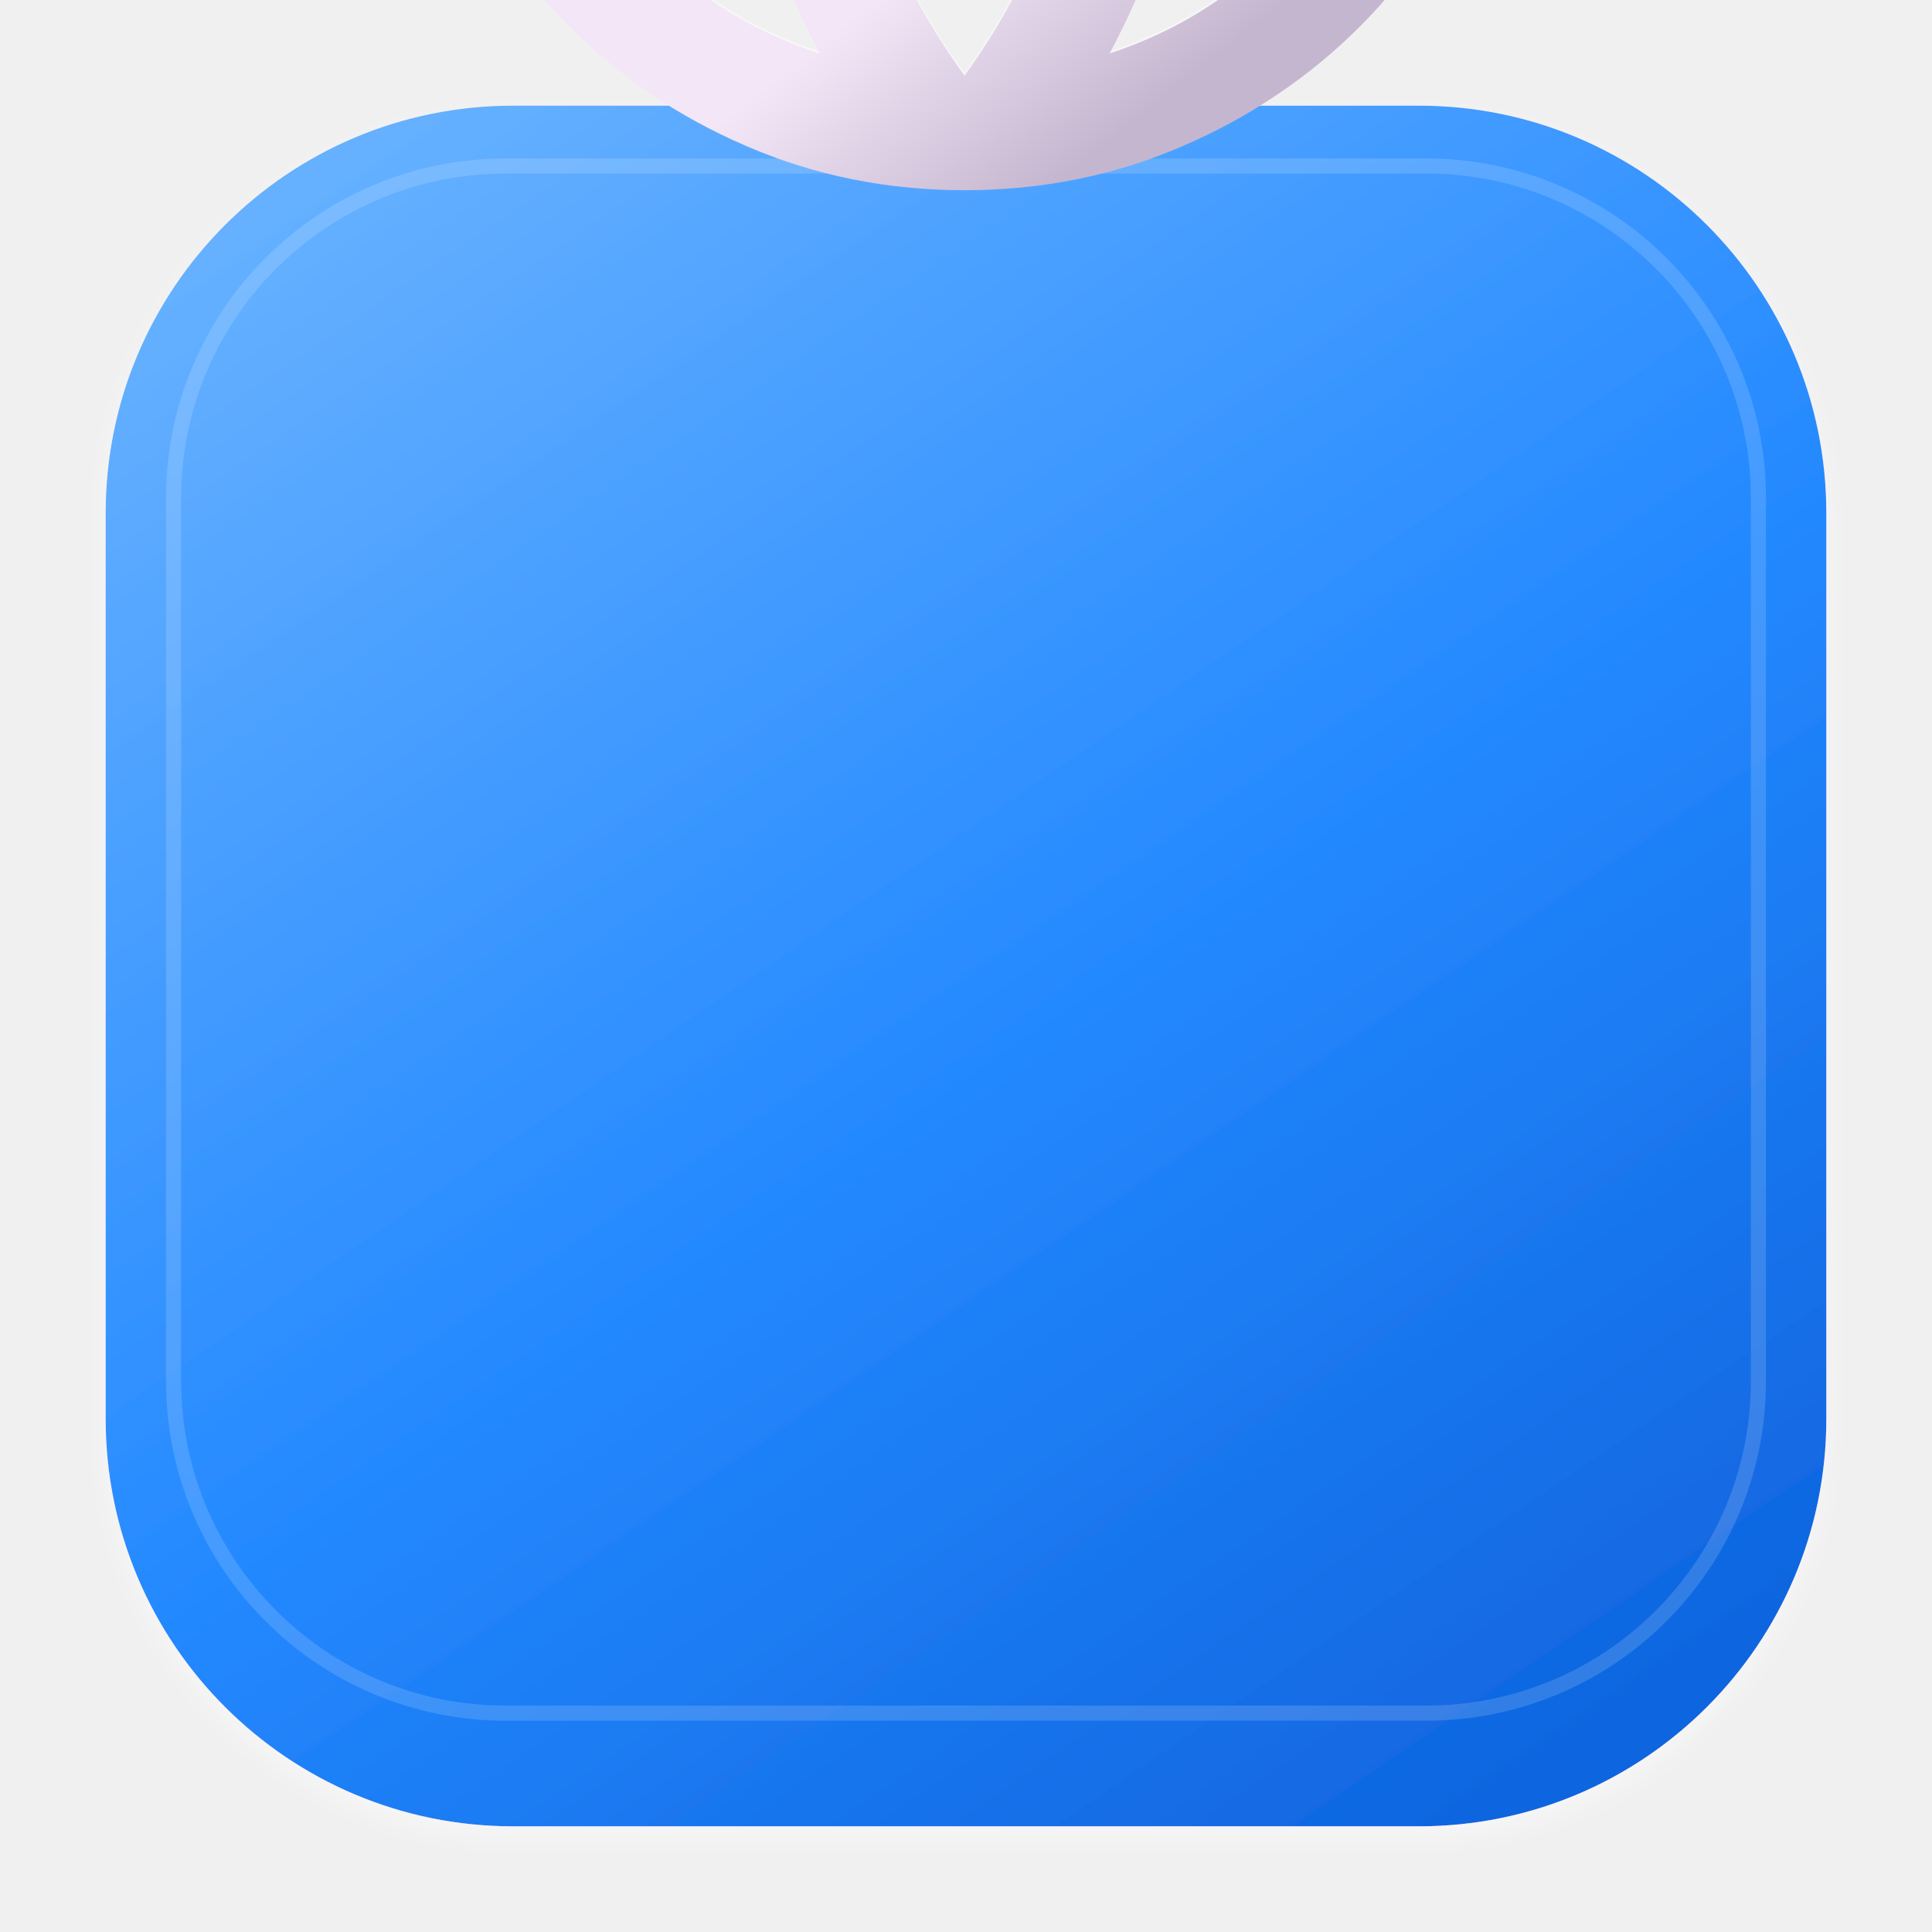
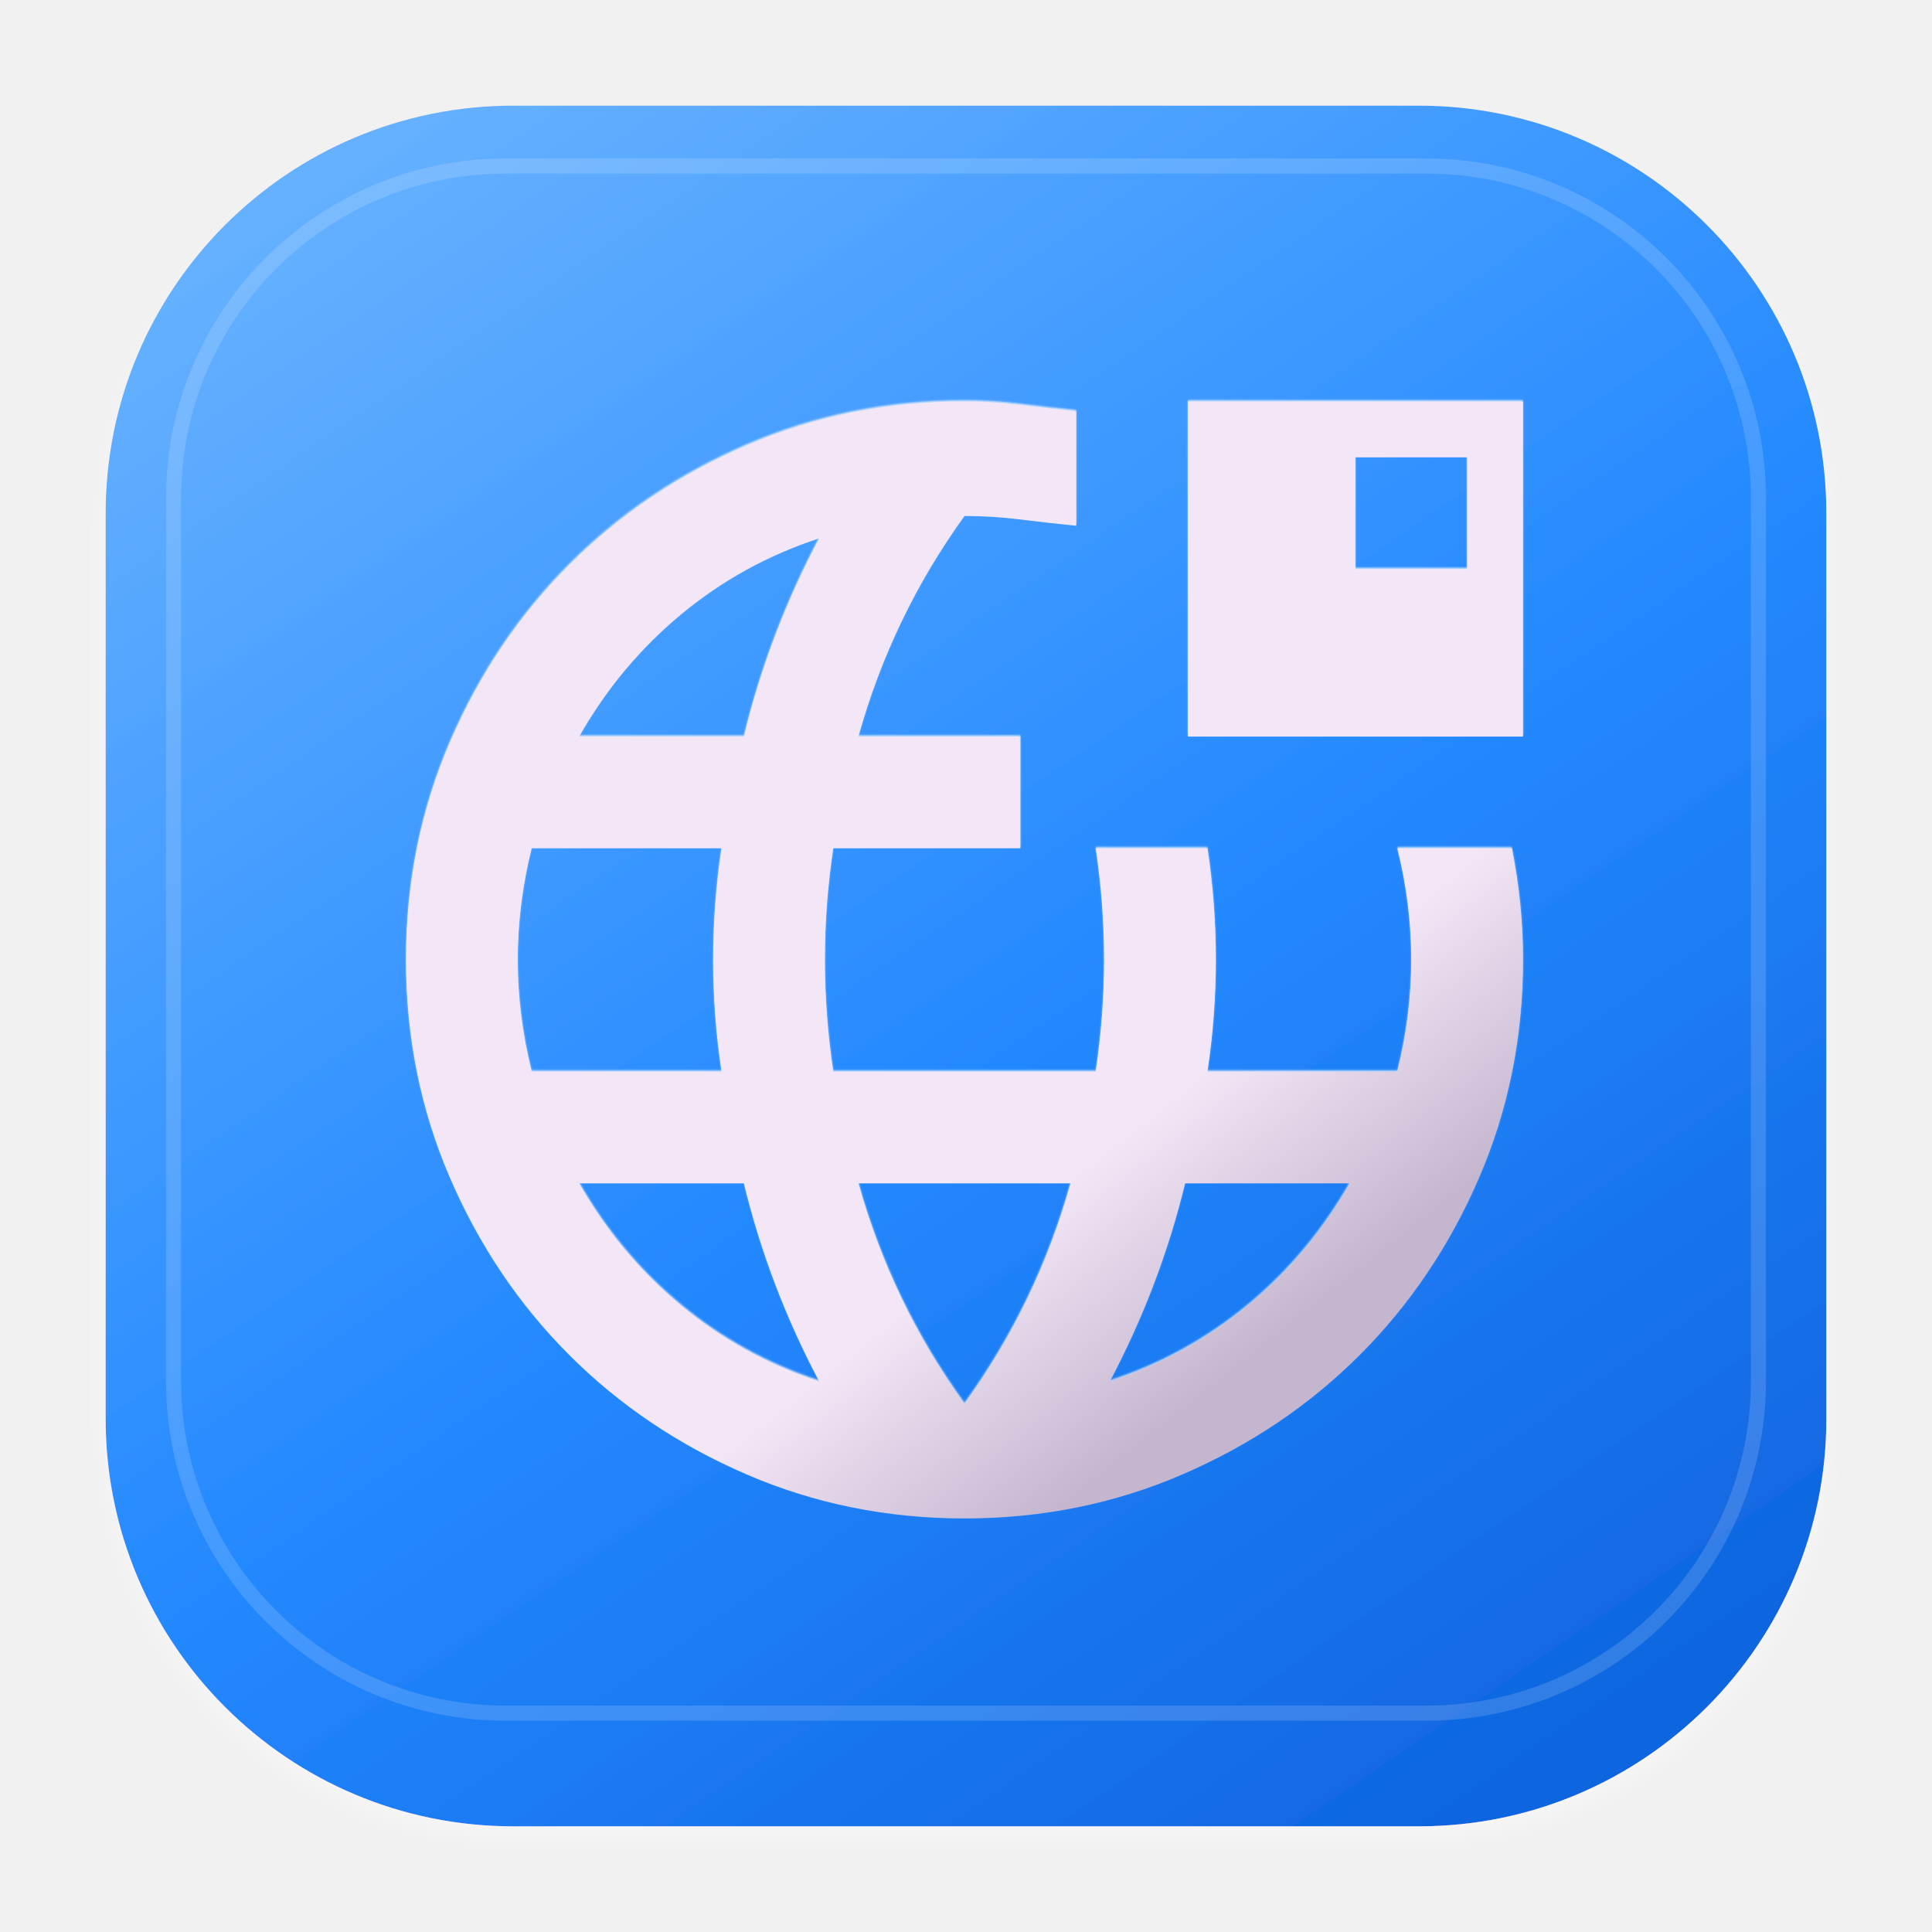
<svg xmlns="http://www.w3.org/2000/svg" viewBox="0 0 256 256" role="img" aria-labelledby="title">
  <defs>
    <linearGradient id="bg" x1="53" y1="18" x2="203" y2="238" gradientUnits="userSpaceOnUse">
      <stop offset="0" stop-color="#65b0ff" />
      <stop offset=".54" stop-color="#2489ff" />
      <stop offset="1" stop-color="#0f65df" />
    </linearGradient>
    <linearGradient id="glyph" x1="73" y1="55" x2="188" y2="200" gradientUnits="userSpaceOnUse">
      <stop offset="0" stop-color="#f3e7f7" />
      <stop offset="1" stop-color="#c5b6cf" />
    </linearGradient>
    <filter id="shadow" x="-20%" y="-20%" width="140%" height="150%" color-interpolation-filters="sRGB">
      <feDropShadow dx="0" dy="10" stdDeviation="12" flood-color="#041936" flood-opacity=".24" />
      <feDropShadow dx="0" dy="1.5" stdDeviation="1.5" flood-color="#ffffff" flood-opacity=".42" />
    </filter>
    <filter id="glyphShadow" x="-20%" y="-20%" width="140%" height="140%" color-interpolation-filters="sRGB">
      <feDropShadow dx="0" dy="3" stdDeviation="2" flood-color="#063e8f" flood-opacity=".5" />
      <feDropShadow dx="0" dy="-1" stdDeviation=".8" flood-color="#ffffff" flood-opacity=".7" />
    </filter>
  </defs>
  <rect x="14" y="14" width="228" height="228" rx="54" fill="url(#bg)" filter="url(#shadow)" />
  <rect x="23" y="22" width="210" height="205" rx="44" fill="none" stroke="#ffffff" stroke-opacity=".15" stroke-width="2" />
-   <g transform="translate(39 40) scale(.185)" fill="url(#glyph)" filter="url(#glyphShadow)">
+   <g transform="translate(39 216) scale(.185)" fill="url(#glyph)" filter="url(#glyphShadow)">
    <path d="M324-111.5Q251-143 197-197t-85.5-127Q80-397 80-480t31.5-156Q143-709 197-763t127-85.5Q397-880 480-880q20 0 40 2.5t40 4.5v82q-20-2-40-4.5t-40-2.5q-26 36-45 75.5T404-640h116v80H386q-3 20-4.5 40t-1.5 40q0 20 1.5 40t4.5 40h188q3-20 4.5-40t1.5-40q0-20-1.5-40t-4.5-40h80q3 20 4.5 40t1.5 40q0 20-1.5 40t-4.5 40h136q5-20 7.5-40t2.5-40q0-20-2.5-40t-7.5-40h82q4 20 6 40t2 40q0 83-31.5 156T763-197q-54 54-127 85.5T480-80q-83 0-156-31.5ZM170-400h136q-3-20-4.5-40t-1.5-40q0-20 1.5-40t4.5-40H170q-5 20-7.5 40t-2.5 40q0 20 2.5 40t7.5 40Zm206 222q-18-34-31.5-69.5T322-320H204q29 51 73 87.5t99 54.5ZM204-640h118q9-37 22.5-72.5T376-782q-55 18-99 54.5T204-640Zm276 478q26-36 45-75.5t31-82.5H404q12 43 31 82.5t45 75.5Zm104-16q55-18 99-54.5t73-87.5H638q-9 37-22.5 72.5T584-178Zm56-462v-240h240v240H640Zm120-120h80v-80h-80v80Z" />
  </g>
</svg>
